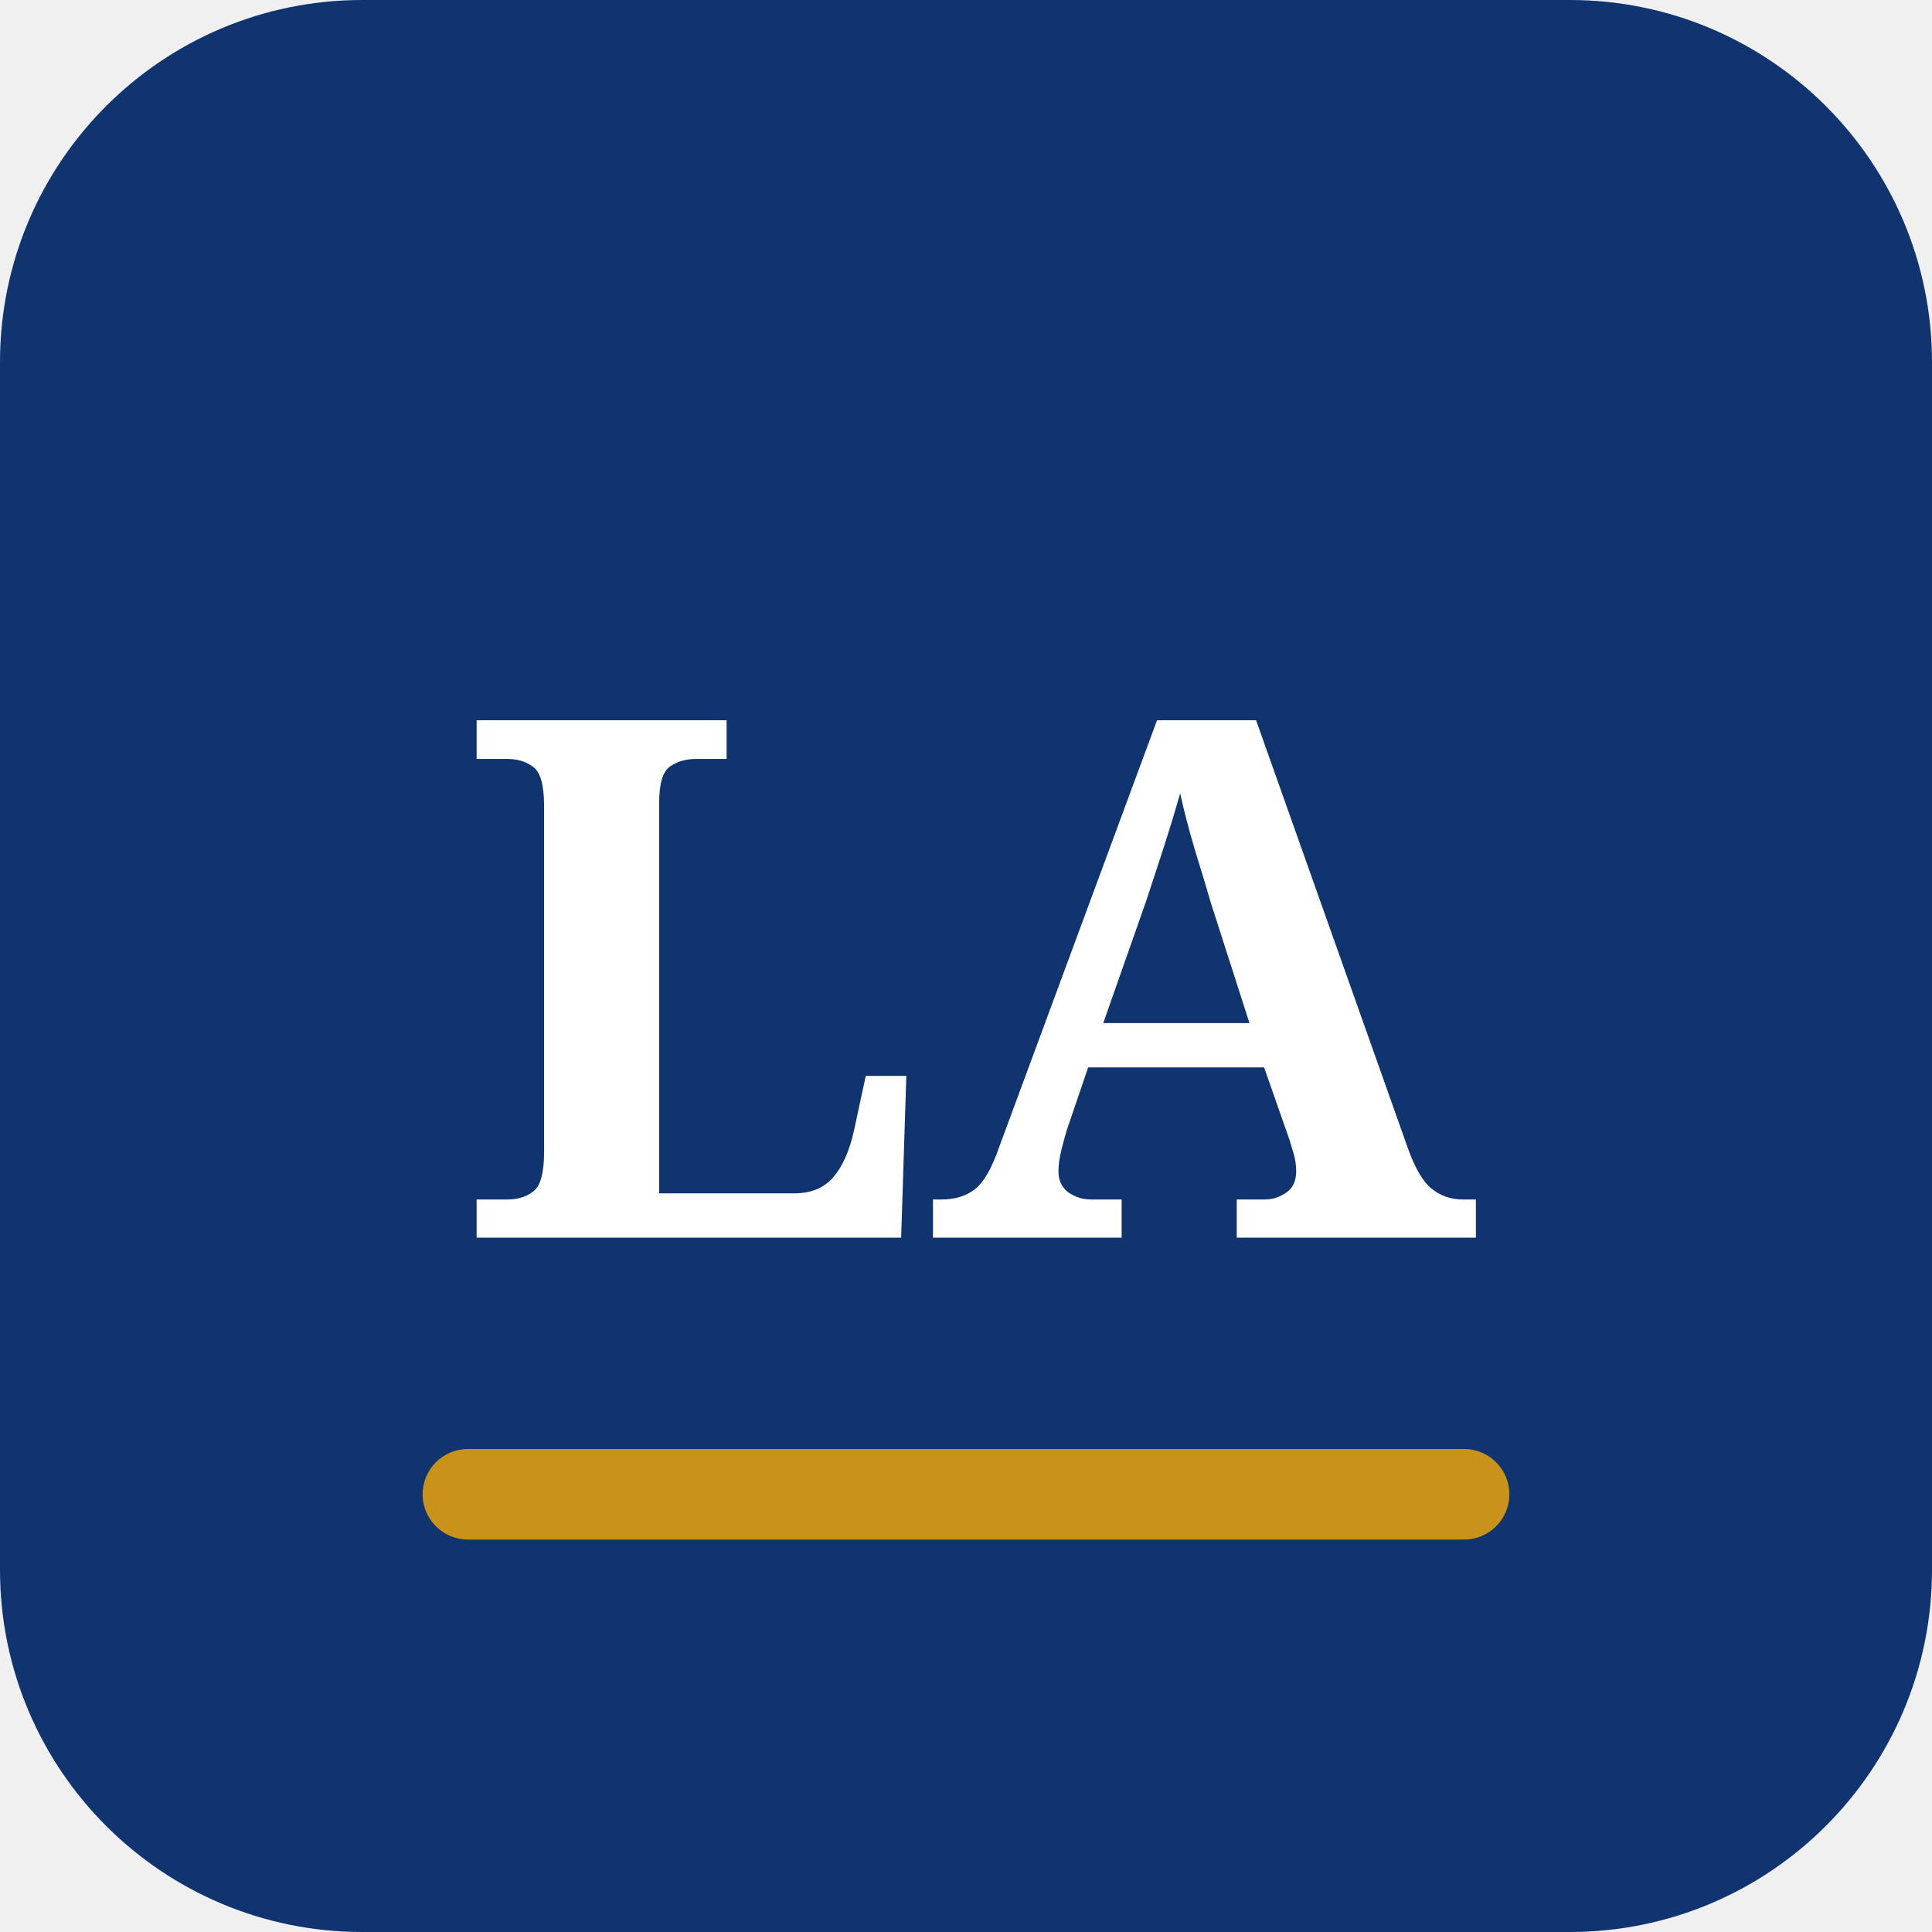
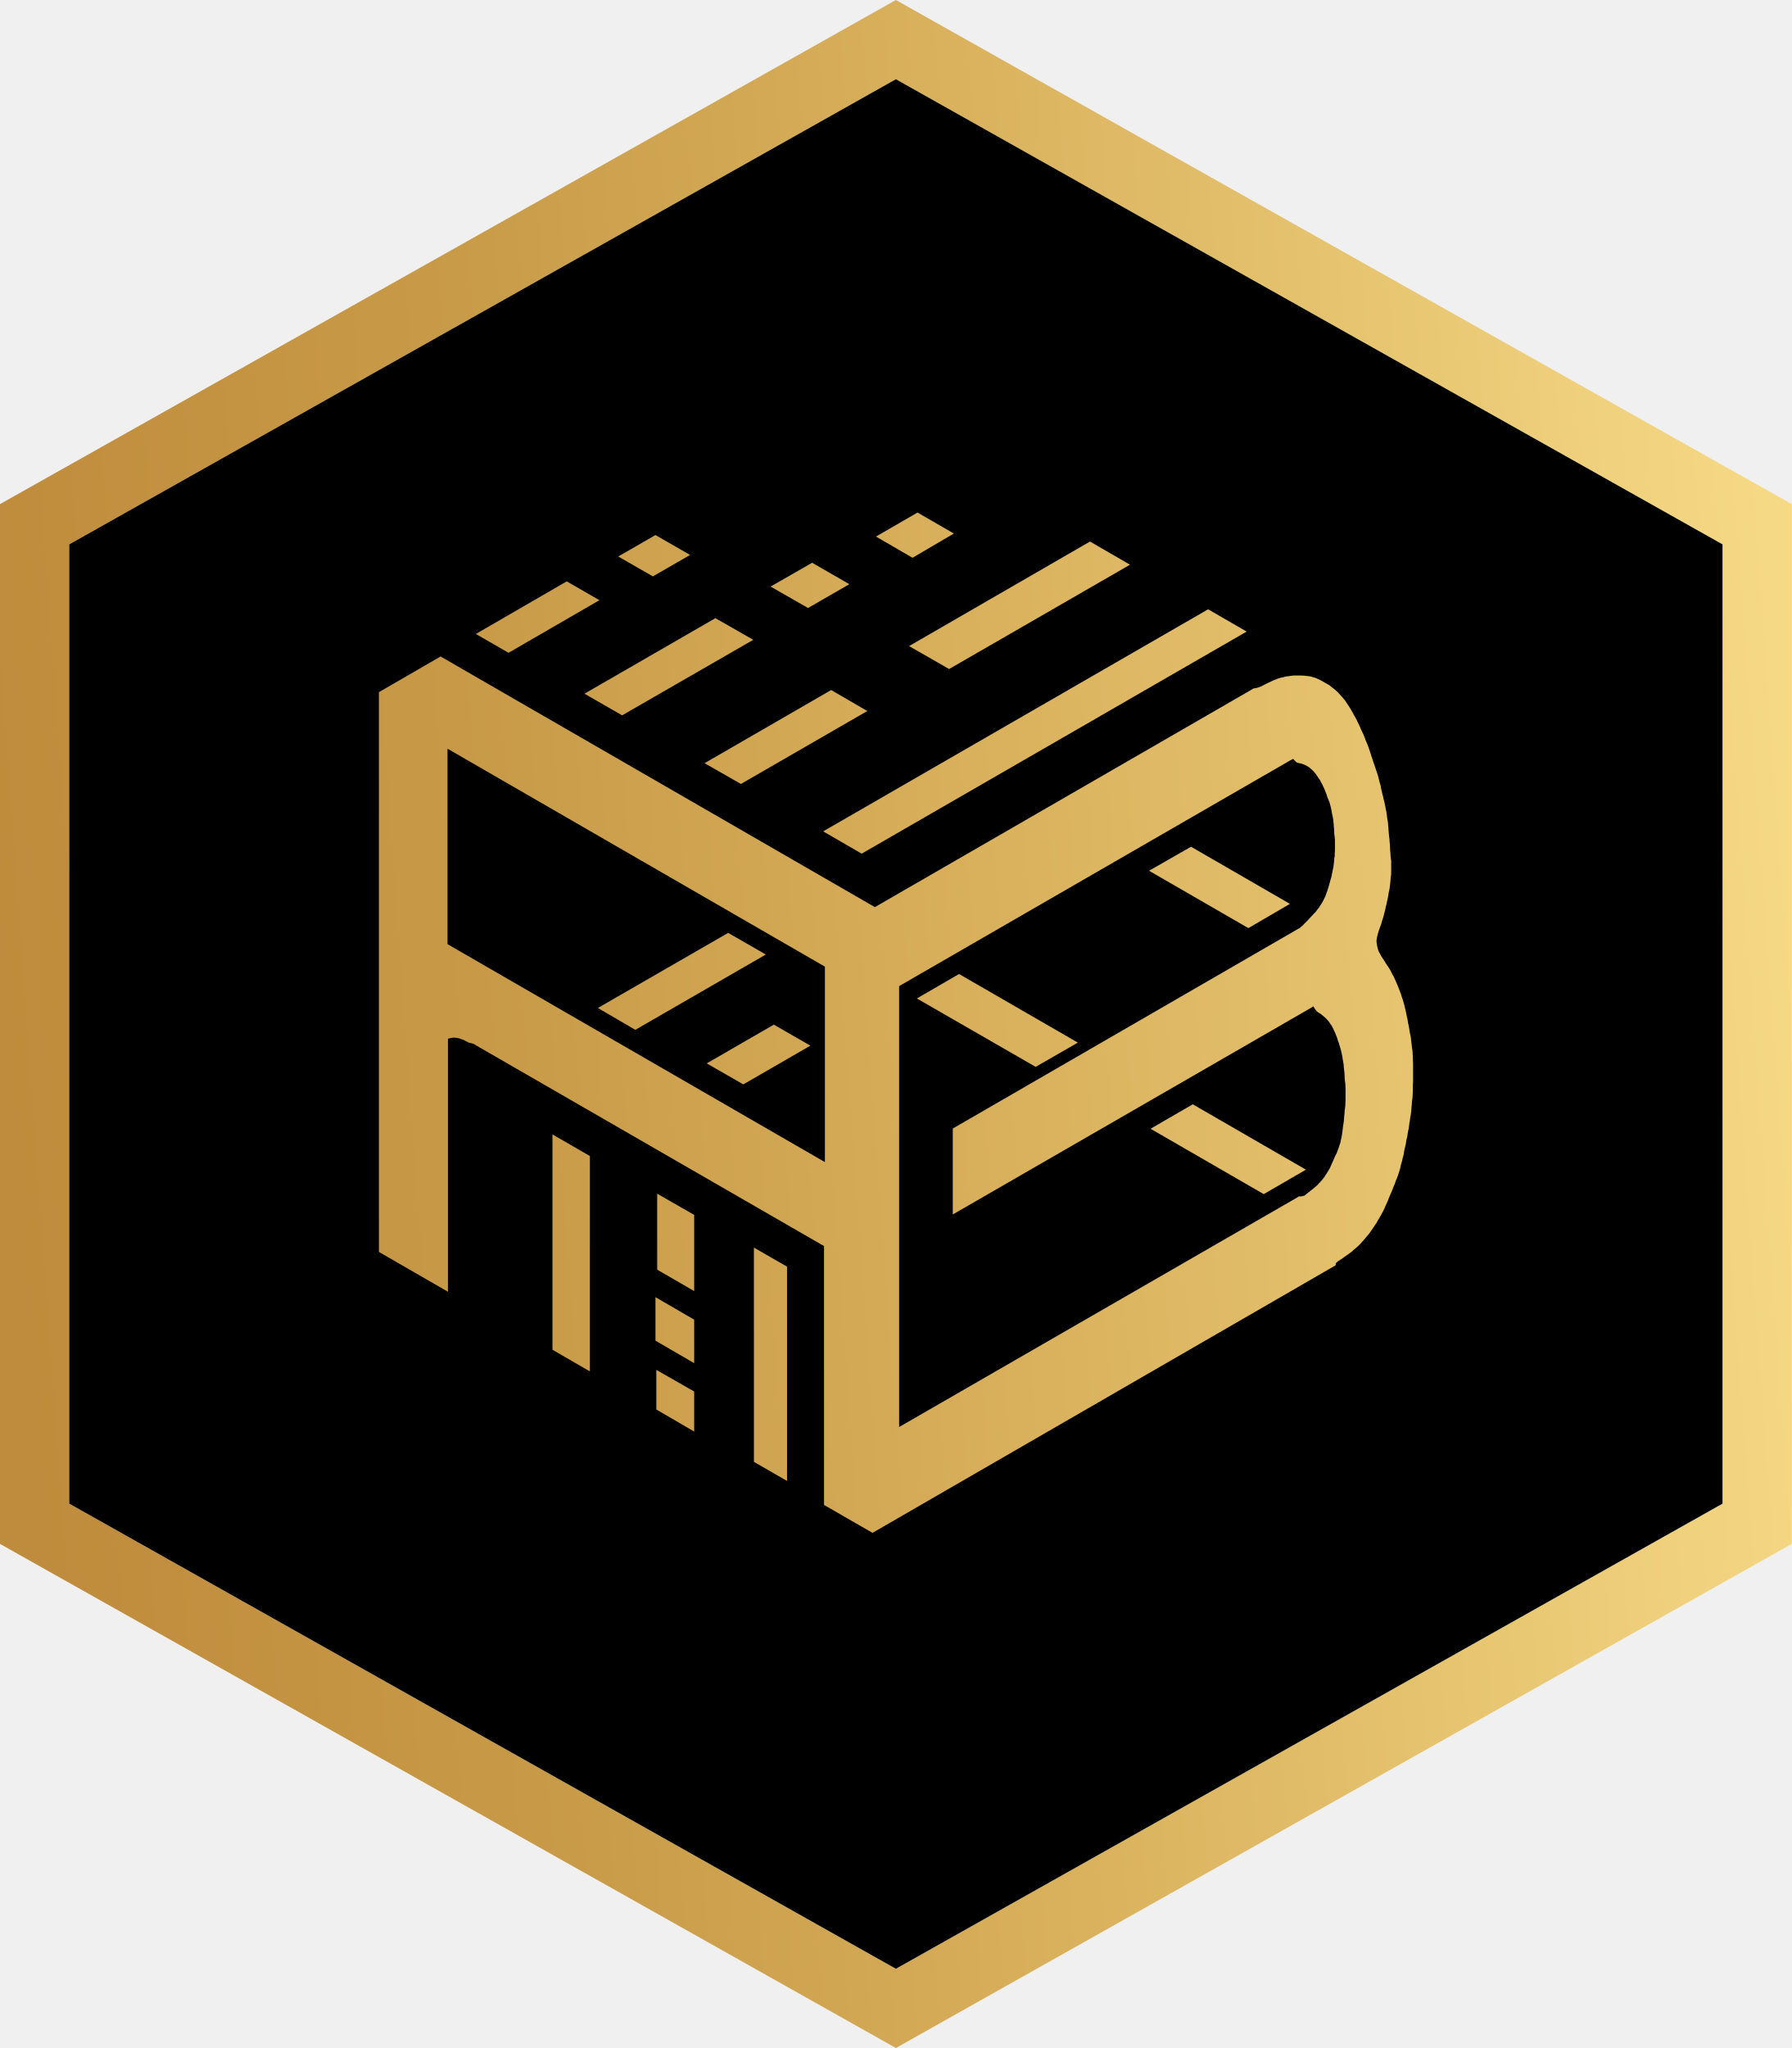
- <svg xmlns="http://www.w3.org/2000/svg" viewBox="0 0 64 64">
-   <rect width="64" height="64" rx="12" fill="#0f3470" />
-   <text x="32" y="41" font-family="Georgia,serif" font-weight="700" font-size="24" fill="#fff" text-anchor="middle">LA</text>
-   <rect x="14" y="48" width="36" height="3" rx="1.5" fill="#c9921a" />
+ <svg xmlns="http://www.w3.org/2000/svg" viewBox="0 0 828 946.2" role="img" aria-label="LABG">
+   <defs>
+     <linearGradient id="labgOroI" gradientUnits="userSpaceOnUse" x1="0" y1="473.1" x2="828" y2="413.1">
+       <stop offset="0" stop-color="#BF8B3C" />
+       <stop offset="0.3" stop-color="#C99C49" />
+       <stop offset="0.55" stop-color="#D9B05C" />
+       <stop offset="0.78" stop-color="#E6C470" />
+       <stop offset="1" stop-color="#F6D985" />
+     </linearGradient>
+   </defs>
+   <path d="M414 0L828 232.9L828 713.3L414 946.2L0 713.3L0 232.9ZM414 36.6L796 251.5L796 694.7L414 909.6L32 694.7L32 251.5Z" fill="url(#labgOroI)" fill-rule="evenodd" />
+   <path d="M414 36.6L796 251.5L796 694.7L414 909.6L32 694.7L32 251.5Z" fill="#000" />
+   <path d="M440.8 246.5L421.7 257.7L404.8 247.9L424 236.8ZM318.9 256.4L301.7 266.3L285.7 257.1L302.9 247.2ZM522.2 260.9L438.6 309.1L420.1 298.5L503.7 250.2ZM392.5 269.9L373.4 280.9L356.1 271L375.3 260ZM277 277.3L235 301.6L219.9 292.9L261.9 268.6ZM576.1 291.8L398.2 394.4L380.4 384.1L558.3 281.5ZM348.1 295.6L287.5 330.5L270.1 320.5L330.6 285.6ZM404.3 419.1L577.9 318.9L579.2 318.1C579.6 318 580.7 317.9 581.5 317.6C582.2 317.4 583 317 583.8 316.6C584.5 316.2 585.3 315.8 586 315.5C586.8 315.1 587.6 314.8 588.3 314.4C589 314.1 589.8 313.8 590.6 313.5C591.4 313.2 592.2 313 593 312.9C593.8 312.6 594.6 312.5 595.5 312.4C596.3 312.2 597.1 312.2 597.9 312.1C598.9 312.1 599.7 312.1 600.4 312.1C601.4 312.1 602.2 312.1 603 312.2C603.9 312.3 604.7 312.4 605.5 312.5C606.3 312.7 607.1 313 607.9 313.2C608.7 313.5 609.5 313.9 610.1 314.2C610.9 314.6 611.6 315 612.4 315.5C613.1 315.8 613.8 316.3 614.5 316.7C615.2 317.3 615.8 317.8 616.5 318.3C617.1 318.8 617.8 319.4 618.3 319.9C618.9 320.6 619.5 321.2 620.1 321.9C620.6 322.4 621.1 323.1 621.7 323.8C622.1 324.5 622.6 325.2 623 325.8C623.5 326.5 623.9 327.2 624.4 328C624.8 328.7 625.2 329.4 625.6 330.2C626 330.9 626.4 331.7 626.8 332.3C627.1 333.1 627.5 333.8 627.9 334.6C628.3 335.4 628.6 336.1 628.9 336.9C629.3 337.7 629.6 338.4 630 339.2C630.3 340 630.7 340.7 630.9 341.5C631.2 342.3 631.6 343.1 631.9 343.9C632.1 344.5 632.5 345.3 632.7 346.1C632.9 346.9 633.3 347.7 633.5 348.5C633.7 349.3 634 350.1 634.3 350.9C634.5 351.7 634.8 352.5 635.1 353.3C635.3 354.1 635.7 354.9 635.9 355.7C636.1 356.5 636.5 357.3 636.7 358.1C636.9 358.9 637.2 359.7 637.3 360.5C637.5 361.3 637.7 362.1 638 362.9C638.1 363.8 638.3 364.6 638.5 365.4C638.6 366.2 638.9 367 639.1 367.8C639.2 368.6 639.4 369.4 639.7 370.3C639.9 371.1 640 371.9 640.2 372.7C640.3 373.5 640.5 374.3 640.7 375.2C640.8 376 640.9 376.8 641 377.6C641.1 378.5 641.3 379.3 641.4 380.1C641.5 381 641.5 381.8 641.6 382.6C641.7 383.4 641.7 384.3 641.8 385.1C641.9 385.9 641.9 386.8 642.1 387.6C642.1 388.4 642.2 389.3 642.3 390.1C642.3 390.9 642.4 391.9 642.4 392.7C642.5 393.5 642.6 394.2 642.6 395.2C642.7 396 642.7 396.8 642.9 397.7C642.9 398.5 642.9 399.3 642.9 400.2C642.9 401 642.9 401.8 642.9 402.7C642.9 403.5 642.9 404.3 642.7 405.2C642.6 406 642.6 406.8 642.5 407.7C642.4 408.5 642.3 409.3 642.2 410.1C642.1 411 641.9 411.8 641.7 412.6C641.6 413.4 641.5 414.2 641.3 415.1C641.1 415.9 640.9 416.7 640.8 417.5C640.6 418.3 640.3 419.1 640.2 420C640 420.8 639.8 421.6 639.6 422.4C639.4 423.2 639.2 424 638.9 424.8C638.6 425.6 638.4 426.4 638.2 427.2C637.8 428 637.6 428.8 637.3 429.6C637 430.4 636.8 431.2 636.6 432C636.4 432.8 636.2 433.6 636.1 434.5C636.1 435.3 636.2 436.1 636.4 436.9C636.5 437.8 636.8 438.6 637 439.3C637.4 440.1 637.8 440.9 638.2 441.6C638.6 442.2 639.1 442.9 639.6 443.7C640 444.4 640.5 445.1 640.9 445.8C641.4 446.5 641.8 447.1 642.3 447.9C642.6 448.6 643.1 449.3 643.4 450.1C643.9 450.8 644.2 451.6 644.6 452.4C644.9 453.1 645.3 453.9 645.6 454.7C645.9 455.5 646.2 456.2 646.5 456.9C646.8 457.7 647.1 458.5 647.4 459.3C647.6 460.1 647.9 460.9 648.2 461.7C648.4 462.5 648.7 463.3 648.9 464.1C649.1 464.9 649.2 465.7 649.5 466.5C649.7 467.3 649.8 468.2 650 469C650.2 469.8 650.4 470.6 650.5 471.4C650.6 472.3 650.8 473.1 651 473.9C651.1 474.7 651.3 475.5 651.4 476.4C651.5 477.2 651.7 478 651.9 478.8C652 479.6 652.1 480.5 652.2 481.3C652.3 482.1 652.4 483.1 652.5 483.9C652.7 484.7 652.7 485.4 652.8 486.4C652.8 487.2 652.9 488 652.9 488.9C652.9 489.7 653 490.5 653 491.4C653 492.2 653 493 653 493.9C653 494.7 653 495.5 653 496.4C653 497.2 653 498 653 498.9C653 499.7 653 500.5 652.9 501.4C652.9 502.2 652.9 503 652.9 503.9C652.9 504.7 652.8 505.5 652.8 506.4C652.7 507.2 652.7 508 652.5 508.9C652.5 509.7 652.4 510.5 652.3 511.4C652.3 512.2 652.2 513 652.1 513.8C652 514.7 651.9 515.5 651.7 516.3C651.6 517.1 651.5 518.1 651.3 518.9C651.2 519.6 651.1 520.4 651 521.4C650.8 522.2 650.6 523 650.5 523.8C650.4 524.7 650.3 525.5 650 526.3C649.9 527.1 649.7 527.9 649.6 528.8C649.4 529.6 649.2 530.4 649 531.2C648.9 532 648.7 532.8 648.6 533.7C648.3 534.5 648.1 535.3 648 536.1C647.8 536.9 647.5 537.7 647.3 538.5C647.2 539.3 647 540.2 646.7 541C646.4 541.8 646.2 542.6 645.9 543.4C645.7 544 645.4 544.8 645 545.6C644.8 546.4 644.5 547.2 644.1 548C643.8 548.7 643.5 549.5 643.2 550.3C642.9 551.1 642.5 551.8 642.2 552.6C641.8 553.4 641.6 554.2 641.3 554.9C640.9 555.7 640.6 556.5 640.2 557.3C639.9 558 639.6 558.8 639.2 559.5C638.8 560.2 638.4 561 638 561.7C637.6 562.4 637.2 563.2 636.7 563.9C636.4 564.6 635.9 565.4 635.4 566C635 566.7 634.5 567.4 634 568.1C633.5 568.8 633.1 569.5 632.5 570.2C632 570.7 631.5 571.4 630.9 572.1C630.4 572.7 629.9 573.3 629.3 573.9C628.7 574.6 628.2 575.2 627.6 575.7C626.9 576.3 626.3 576.9 625.6 577.4C625.1 578 624.4 578.5 623.7 579C623 579.5 622.3 580 621.7 580.4C621 581 620.3 581.4 619.6 581.9C618.9 582.3 618 582.9 617.5 583.4C617.2 583.8 617.3 584.4 617.2 584.6L403.2 708.2L380.8 695.3L380.8 575.7L220.4 483.2L218.9 482.3C218.5 482.1 217.4 481.9 216.6 481.7C215.9 481.3 215.1 480.9 214.3 480.5C213.6 480.3 212.8 479.9 212.1 479.7C211.3 479.5 210.3 479.4 209.5 479.4C208.7 479.5 207.5 479.7 207 479.9C206.7 479.9 207 479.9 207 479.9L207 596.8L175.1 578.4L175.1 319.8L203.6 303.3L404.3 419.1ZM400.8 328.5L342.4 362.2L325.6 352.6L384.1 318.8ZM381.2 446.6L381.2 536.9L206.8 436.2L206.8 345.9ZM440.3 521.4L440.3 561.1L605.9 465.6L606.9 464.9C607.2 465.3 607.7 466.4 608.3 467C608.9 467.7 609.7 468 610.4 468.5C610.9 469 611.7 469.5 612.3 470.1C612.9 470.6 613.4 471.2 614 471.9C614.5 472.6 614.9 473.3 615.4 473.9C615.8 474.7 616.2 475.4 616.5 476.2C616.9 476.9 617.2 477.7 617.5 478.5C617.9 479.3 618.1 480.1 618.3 480.9C618.7 481.7 618.9 482.5 619.1 483.3C619.4 484.1 619.6 484.9 619.8 485.7C619.9 486.5 620.2 487.3 620.3 488.1C620.4 489 620.6 489.8 620.7 490.6C620.9 491.4 621 492.3 621 493.1C621.1 493.9 621.2 494.8 621.3 495.6C621.3 496.4 621.4 497.2 621.4 498.1C621.5 498.9 621.5 499.7 621.7 500.6C621.7 501.4 621.8 502.2 621.8 503.1C621.8 503.9 621.8 504.7 621.8 505.6C621.8 506.4 621.8 507.2 621.8 508.1C621.8 508.9 621.7 509.7 621.7 510.6C621.7 511.4 621.5 512.2 621.4 513.2C621.4 513.9 621.3 514.7 621.2 515.5C621.1 516.5 621.1 517.3 621 518.1C620.9 519 620.7 519.8 620.6 520.6C620.5 521.4 620.5 522.3 620.3 523.1C620.2 523.9 620.1 524.8 619.9 525.6C619.7 526.4 619.5 527.2 619.4 528C619.1 528.8 618.8 529.6 618.6 530.4C618.2 531.2 618 532 617.7 532.8C617.3 533.4 617 534.2 616.6 535C616.3 535.8 616 536.5 615.6 537.3C615.3 538.1 614.9 538.8 614.6 539.6C614.1 540.3 613.8 541.1 613.3 541.8C612.9 542.4 612.4 543.1 612 543.8C611.5 544.5 610.9 545.2 610.4 545.8C609.8 546.4 609.2 547 608.7 547.6C608.1 548.1 607.4 548.7 606.7 549.3C606.1 549.7 605.5 550.3 604.8 550.8C604.1 551.3 603.4 552 602.8 552.4C602.2 552.6 601.1 552.8 600.8 552.8C600.4 552.8 600.6 552.6 600.6 552.6L415.5 659.3L415.5 455.6L595.9 351.5L597.6 350.6C597.8 350.8 598.6 351.8 599.3 352.3C600 352.6 600.9 352.6 601.7 352.9C602.5 353.1 603.3 353.6 604 353.9C604.7 354.3 605.4 354.8 606 355.4C606.6 355.9 607.2 356.5 607.7 357.2C608.3 357.9 608.8 358.6 609.2 359.3C609.7 359.9 610.1 360.6 610.5 361.4C610.9 362.1 611.3 362.9 611.6 363.6C612 364.4 612.3 365.2 612.6 366C612.9 366.7 613.2 367.5 613.4 368.3C613.8 369.1 614 369.9 614.4 370.7C614.6 371.4 614.8 372.2 615 373C615.2 373.8 615.4 374.8 615.5 375.6C615.7 376.4 615.8 377.1 616 377.9C616.1 378.9 616.2 379.7 616.3 380.5C616.3 381.4 616.4 382.2 616.5 383C616.5 383.8 616.6 384.7 616.6 385.5C616.8 386.3 616.8 387.2 616.9 388C616.9 388.8 616.9 389.7 616.9 390.5C616.9 391.3 616.9 392.2 616.9 393C616.8 393.8 616.8 394.7 616.8 395.5C616.6 396.3 616.5 397.2 616.5 398C616.4 398.8 616.3 399.6 616.2 400.5C616.1 401.3 615.8 402.1 615.7 402.9C615.5 403.8 615.4 404.6 615.2 405.4C614.9 406.2 614.7 407 614.5 407.8C614.2 408.6 614.1 409.4 613.8 410.2C613.6 411 613.3 411.8 613 412.6C612.8 413.4 612.4 414.2 612.1 414.9C611.7 415.7 611.3 416.5 610.9 417.2C610.5 417.8 610 418.5 609.6 419.2C609 419.9 608.5 420.6 608 421.3C607.4 421.8 606.8 422.5 606.3 423.1C605.7 423.7 605.1 424.3 604.6 424.9C604 425.5 603.4 426.2 602.8 426.7C602.3 427.3 601.6 428 601 428.4C600.6 428.9 600 429.1 599.8 429.2L440.3 521.4ZM596.1 417.6L576.9 428.8L531 402.3L550.4 391.2ZM353.9 441L293.6 475.8L276.3 465.7L336.5 431ZM498.1 481.7L478.6 492.9L423.7 461.3L443.2 450ZM374.5 483.1L343.5 501L326.6 491.3L357.6 473.4ZM603.5 540.4L584 551.7L531.7 521.5L551.2 510.2ZM272.6 534.1L272.6 633.6L255.3 623.6L255.3 524.1ZM320.8 561.3L320.8 596.5L303.7 586.6L303.7 551.5ZM363.7 585.2L363.7 684.2L348.4 675.4L348.4 576.4ZM320.8 609.7L320.8 629.8L302.9 619.4L302.9 599.3ZM320.8 642.9L320.8 661.4L303.3 651.2L303.3 632.9Z" fill="url(#labgOroI)" fill-rule="evenodd" />
</svg>
